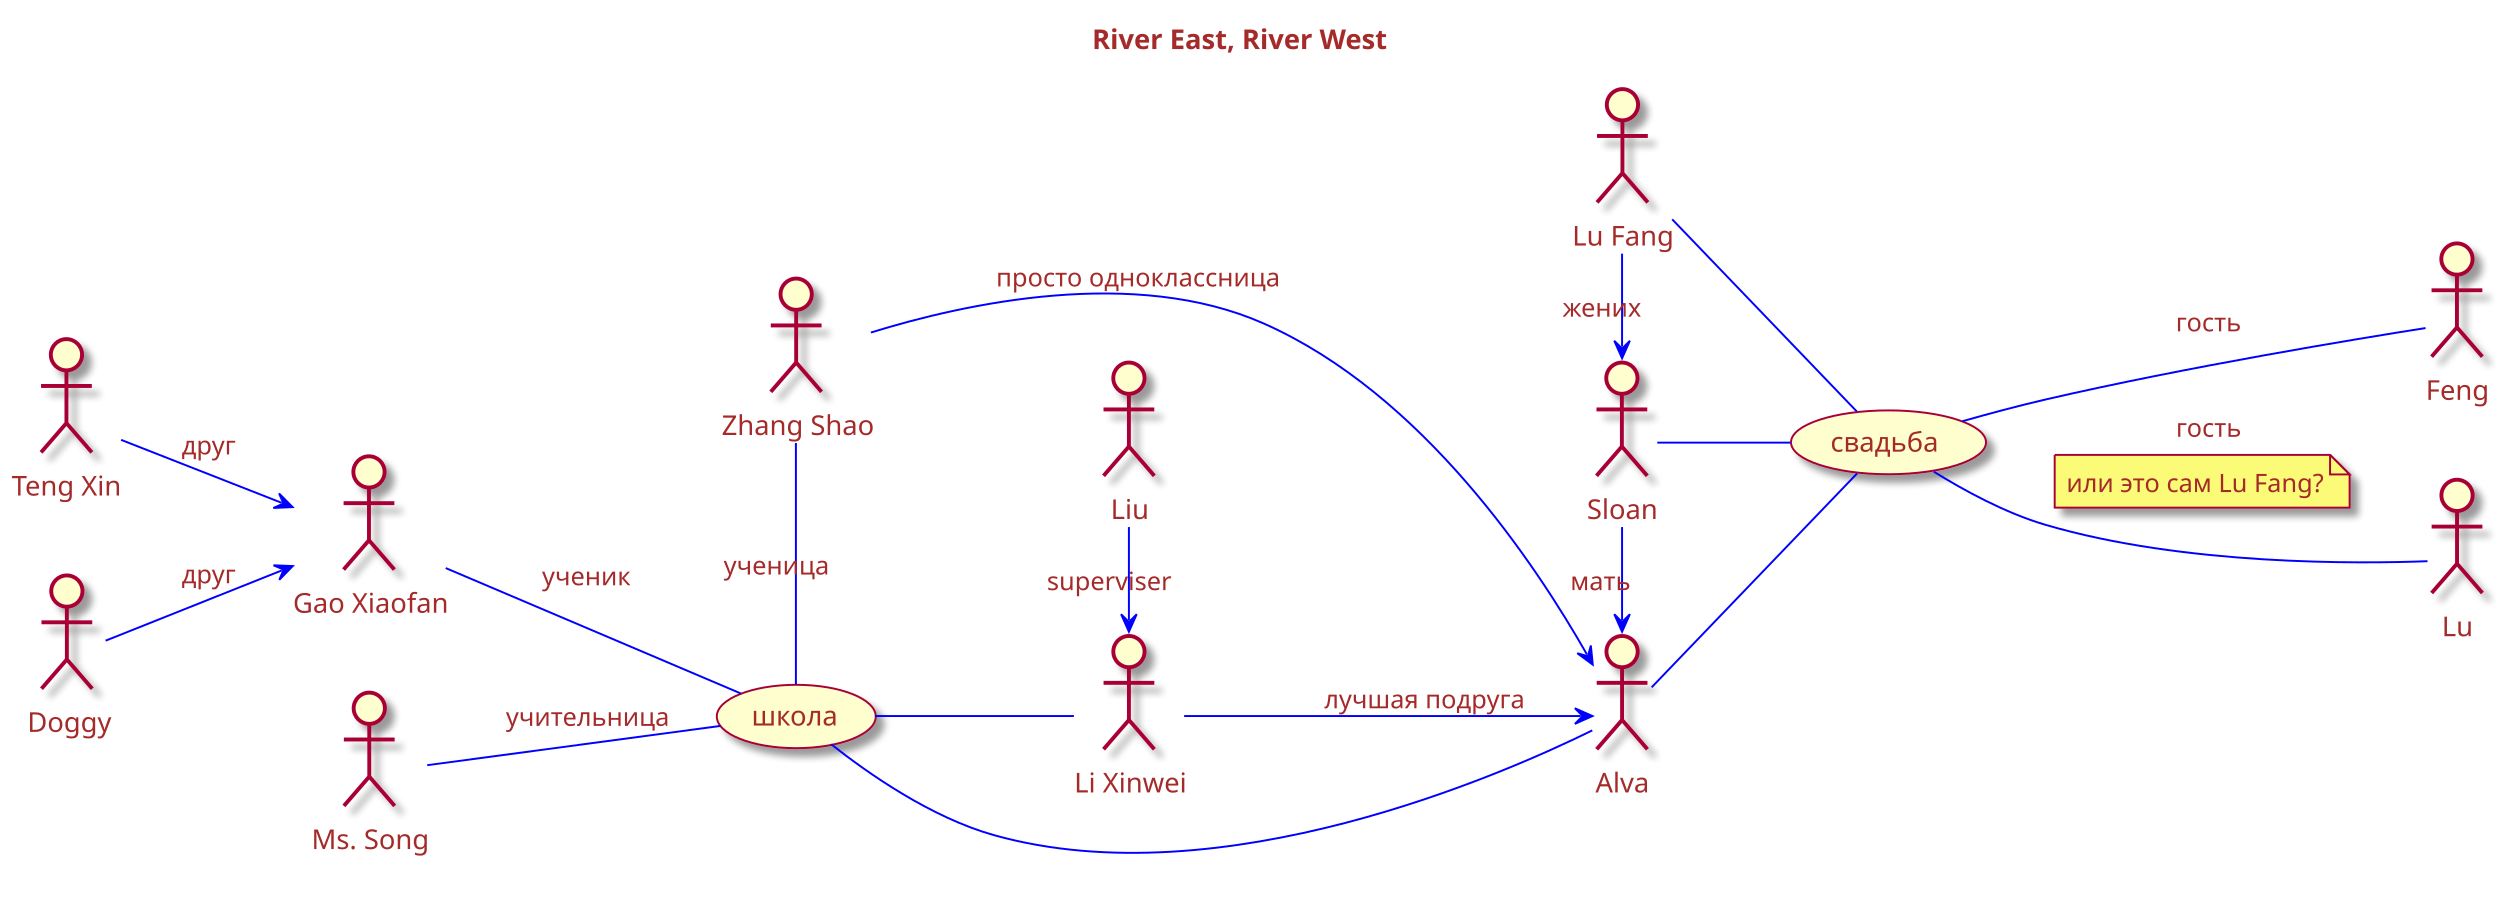
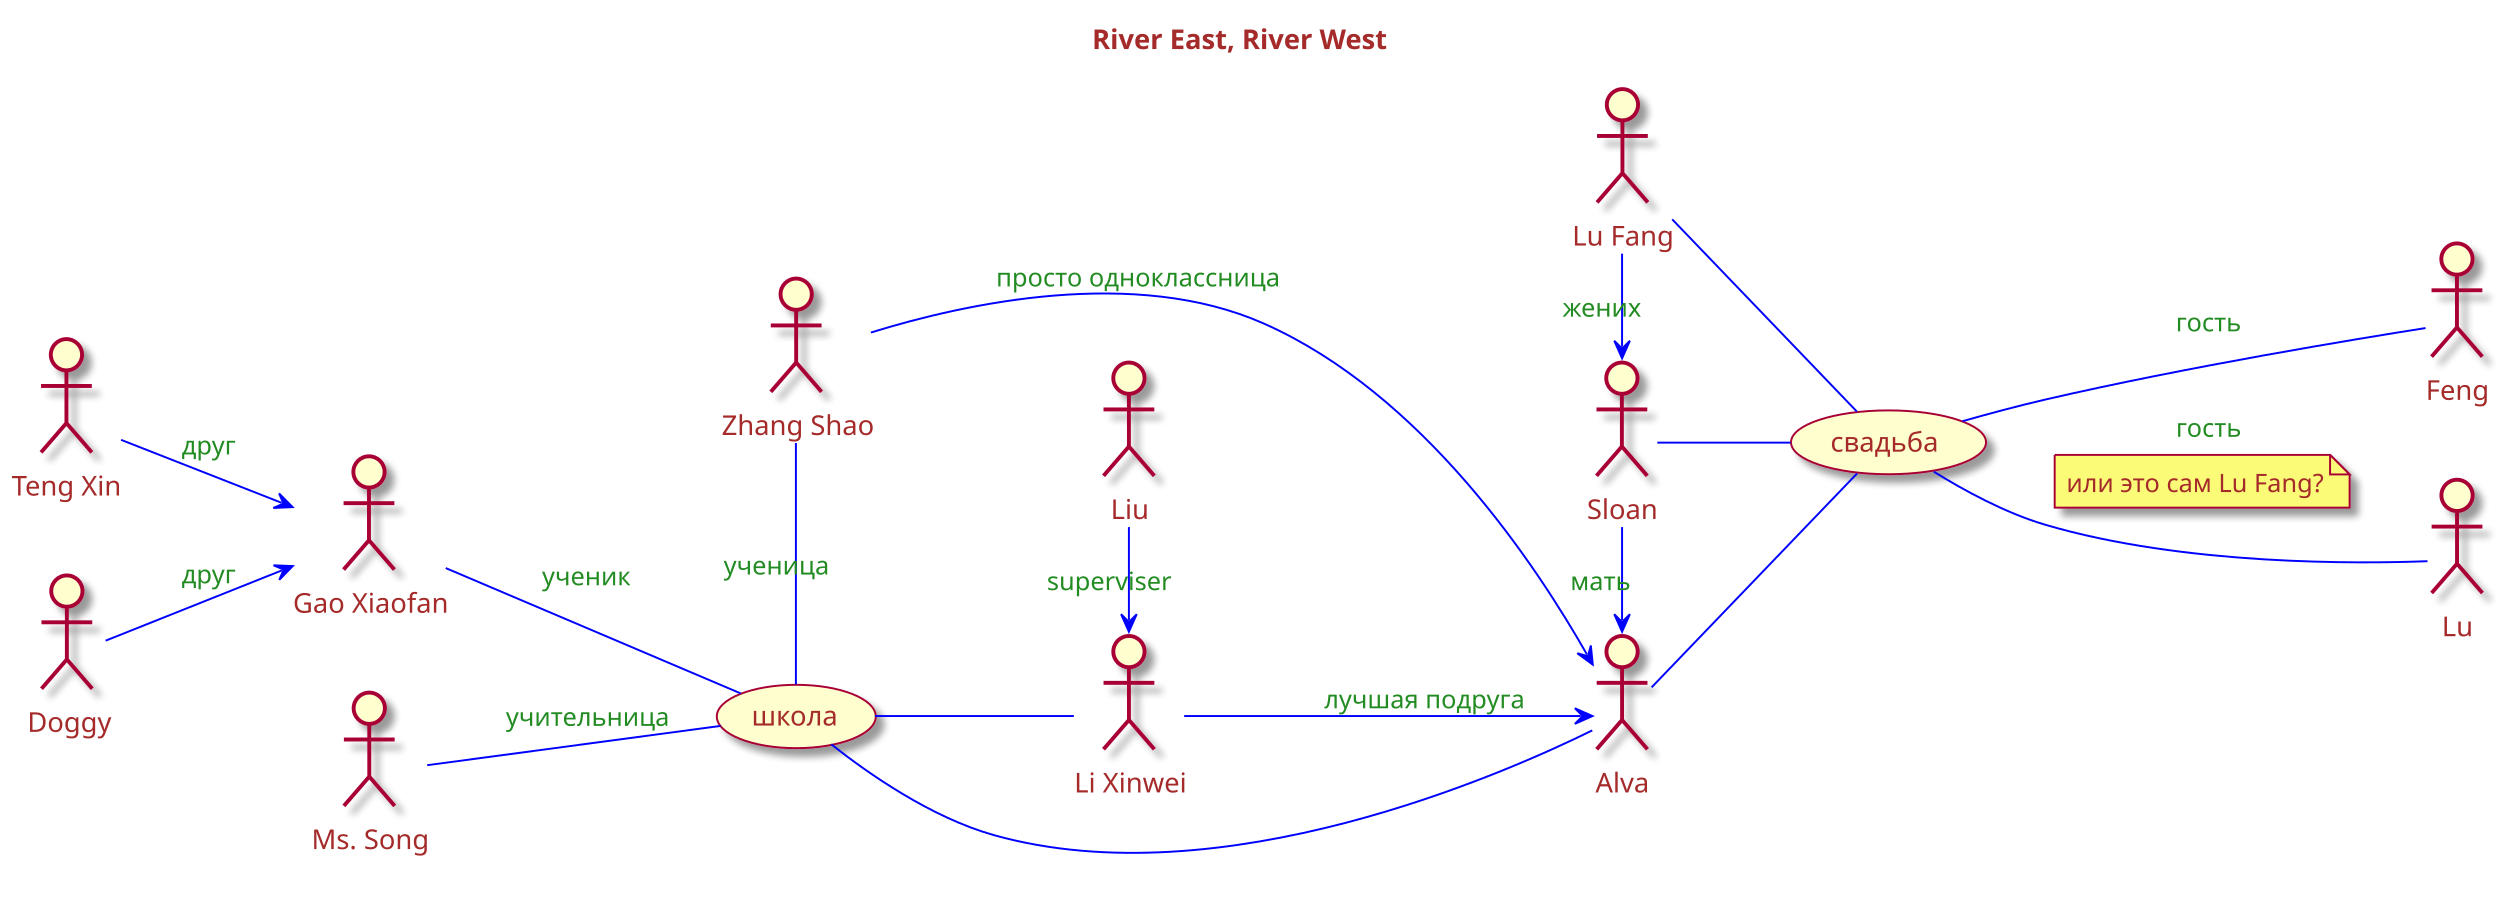
<svg xmlns="http://www.w3.org/2000/svg" contentStyleType="text/css" height="467px" preserveAspectRatio="none" style="width:1280px;height:467px;" version="1.1" viewBox="0 0 1280 467" width="1280px" zoomAndPan="magnify">
  <defs>
-     <filter height="300%" id="f45gr544hhvsb" width="300%" x="-1" y="-1">
+     <filter height="300%" id="fkf1cpun1u6qf" width="300%" x="-1" y="-1">
      <feGaussianBlur result="blurOut" stdDeviation="2.0" />
      <feColorMatrix in="blurOut" result="blurOut2" type="matrix" values="0 0 0 0 0 0 0 0 0 0 0 0 0 0 0 0 0 0 .4 0" />
      <feOffset dx="4.0" dy="4.0" in="blurOut2" result="blurOut3" />
      <feBlend in="SourceGraphic" in2="blurOut3" mode="normal" />
    </filter>
  </defs>
  <g>
    <text fill="#A52A2A" font-family="sans-serif" font-size="14" font-weight="bold" lengthAdjust="spacing" textLength="148.62" x="559.145" y="25.107">River East, River West</text>
    <g id="elem_Sloan">
-       <ellipse cx="830.403" cy="193.621" fill="#FEFECE" filter="url(#f45gr544hhvsb)" rx="8" ry="8" style="stroke:#A80036;stroke-width:2.0;" />
-       <path d="M830.403,201.621 L830.403,228.621 M817.403,209.621 L843.403,209.621 M830.403,228.621 L817.403,243.621 M830.403,228.621 L843.403,243.621 " fill="none" filter="url(#f45gr544hhvsb)" style="stroke:#A80036;stroke-width:2.0;" />
+       <ellipse cx="830.403" cy="193.621" fill="#FEFECE" filter="url(#fkf1cpun1u6qf)" rx="8" ry="8" style="stroke:#A80036;stroke-width:2.0;" />
+       <path d="M830.403,201.621 L830.403,228.621 M817.403,209.621 L843.403,209.621 M830.403,228.621 L817.403,243.621 M830.403,228.621 L843.403,243.621 " fill="none" filter="url(#fkf1cpun1u6qf)" style="stroke:#A80036;stroke-width:2.0;" />
      <text fill="#A52A2A" font-family="sans-serif" font-size="14" lengthAdjust="spacing" textLength="35.807" x="812.5" y="265.728">Sloan</text>
    </g>
    <g id="elem_Alva">
-       <ellipse cx="830.5" cy="333.621" fill="#FEFECE" filter="url(#f45gr544hhvsb)" rx="8" ry="8" style="stroke:#A80036;stroke-width:2.0;" />
-       <path d="M830.5,341.621 L830.5,368.621 M817.5,349.621 L843.5,349.621 M830.5,368.621 L817.5,383.621 M830.5,368.621 L843.5,383.621 " fill="none" filter="url(#f45gr544hhvsb)" style="stroke:#A80036;stroke-width:2.0;" />
+       <ellipse cx="830.5" cy="333.621" fill="#FEFECE" filter="url(#fkf1cpun1u6qf)" rx="8" ry="8" style="stroke:#A80036;stroke-width:2.0;" />
+       <path d="M830.5,341.621 L830.5,368.621 M817.5,349.621 L843.5,349.621 M830.5,368.621 L817.5,383.621 M830.5,368.621 L843.5,383.621 " fill="none" filter="url(#fkf1cpun1u6qf)" style="stroke:#A80036;stroke-width:2.0;" />
      <text fill="#A52A2A" font-family="sans-serif" font-size="14" lengthAdjust="spacing" textLength="27.234" x="816.883" y="405.728">Alva</text>
    </g>
    <g id="elem_Fang">
-       <ellipse cx="830.686" cy="53.621" fill="#FEFECE" filter="url(#f45gr544hhvsb)" rx="8" ry="8" style="stroke:#A80036;stroke-width:2.0;" />
-       <path d="M830.686,61.621 L830.686,88.621 M817.686,69.621 L843.686,69.621 M830.686,88.621 L817.686,103.621 M830.686,88.621 L843.686,103.621 " fill="none" filter="url(#f45gr544hhvsb)" style="stroke:#A80036;stroke-width:2.0;" />
+       <ellipse cx="830.686" cy="53.621" fill="#FEFECE" filter="url(#fkf1cpun1u6qf)" rx="8" ry="8" style="stroke:#A80036;stroke-width:2.0;" />
+       <path d="M830.686,61.621 L830.686,88.621 M817.686,69.621 L843.686,69.621 M830.686,88.621 L817.686,103.621 M830.686,88.621 L843.686,103.621 " fill="none" filter="url(#fkf1cpun1u6qf)" style="stroke:#A80036;stroke-width:2.0;" />
      <text fill="#A52A2A" font-family="sans-serif" font-size="14" lengthAdjust="spacing" textLength="51.372" x="805" y="125.728">Lu Fang</text>
    </g>
    <g id="elem_Li">
-       <ellipse cx="578.014" cy="333.621" fill="#FEFECE" filter="url(#f45gr544hhvsb)" rx="8" ry="8" style="stroke:#A80036;stroke-width:2.0;" />
-       <path d="M578.014,341.621 L578.014,368.621 M565.014,349.621 L591.014,349.621 M578.014,368.621 L565.014,383.621 M578.014,368.621 L591.014,383.621 " fill="none" filter="url(#f45gr544hhvsb)" style="stroke:#A80036;stroke-width:2.0;" />
+       <ellipse cx="578.014" cy="333.621" fill="#FEFECE" filter="url(#fkf1cpun1u6qf)" rx="8" ry="8" style="stroke:#A80036;stroke-width:2.0;" />
+       <path d="M578.014,341.621 L578.014,368.621 M565.014,349.621 L591.014,349.621 M578.014,368.621 L565.014,383.621 M578.014,368.621 L591.014,383.621 " fill="none" filter="url(#fkf1cpun1u6qf)" style="stroke:#A80036;stroke-width:2.0;" />
      <text fill="#A52A2A" font-family="sans-serif" font-size="14" lengthAdjust="spacing" textLength="56.027" x="550" y="405.728">Li Xinwei</text>
    </g>
    <g id="elem_свадьба">
-       <ellipse cx="966.92" cy="226.462" fill="#FEFECE" filter="url(#f45gr544hhvsb)" rx="49.92" ry="16.341" style="stroke:#A80036;stroke-width:1.0;" />
+       <ellipse cx="966.92" cy="226.462" fill="#FEFECE" filter="url(#fkf1cpun1u6qf)" rx="49.92" ry="16.341" style="stroke:#A80036;stroke-width:1.0;" />
      <text fill="#A52A2A" font-family="sans-serif" font-size="14" lengthAdjust="spacing" textLength="53.491" x="937.175" y="231.266">свадьба</text>
    </g>
    <g id="elem_Feng">
-       <ellipse cx="1257.955" cy="132.621" fill="#FEFECE" filter="url(#f45gr544hhvsb)" rx="8" ry="8" style="stroke:#A80036;stroke-width:2.0;" />
-       <path d="M1257.955,140.621 L1257.955,167.621 M1244.955,148.621 L1270.955,148.621 M1257.955,167.621 L1244.955,182.621 M1257.955,167.621 L1270.955,182.621 " fill="none" filter="url(#f45gr544hhvsb)" style="stroke:#A80036;stroke-width:2.0;" />
+       <ellipse cx="1257.955" cy="132.621" fill="#FEFECE" filter="url(#fkf1cpun1u6qf)" rx="8" ry="8" style="stroke:#A80036;stroke-width:2.0;" />
+       <path d="M1257.955,140.621 L1257.955,167.621 M1244.955,148.621 L1270.955,148.621 M1257.955,167.621 L1244.955,182.621 M1257.955,167.621 L1270.955,182.621 " fill="none" filter="url(#fkf1cpun1u6qf)" style="stroke:#A80036;stroke-width:2.0;" />
      <text fill="#A52A2A" font-family="sans-serif" font-size="14" lengthAdjust="spacing" textLength="31.91" x="1242" y="204.728">Feng</text>
    </g>
    <g id="elem_Lu">
-       <ellipse cx="1258" cy="253.621" fill="#FEFECE" filter="url(#f45gr544hhvsb)" rx="8" ry="8" style="stroke:#A80036;stroke-width:2.0;" />
-       <path d="M1258,261.621 L1258,288.621 M1245,269.621 L1271,269.621 M1258,288.621 L1245,303.621 M1258,288.621 L1271,303.621 " fill="none" filter="url(#f45gr544hhvsb)" style="stroke:#A80036;stroke-width:2.0;" />
+       <ellipse cx="1258" cy="253.621" fill="#FEFECE" filter="url(#fkf1cpun1u6qf)" rx="8" ry="8" style="stroke:#A80036;stroke-width:2.0;" />
+       <path d="M1258,261.621 L1258,288.621 M1245,269.621 L1271,269.621 M1258,288.621 L1245,303.621 M1258,288.621 L1271,303.621 " fill="none" filter="url(#fkf1cpun1u6qf)" style="stroke:#A80036;stroke-width:2.0;" />
      <text fill="#A52A2A" font-family="sans-serif" font-size="14" lengthAdjust="spacing" textLength="15.572" x="1250.214" y="325.728">Lu</text>
    </g>
    <g id="elem_школа">
-       <ellipse cx="407.693" cy="366.84" fill="#FEFECE" filter="url(#f45gr544hhvsb)" rx="40.693" ry="16.219" style="stroke:#A80036;stroke-width:1.0;" />
+       <ellipse cx="407.693" cy="366.84" fill="#FEFECE" filter="url(#fkf1cpun1u6qf)" rx="40.693" ry="16.219" style="stroke:#A80036;stroke-width:1.0;" />
      <text fill="#A52A2A" font-family="sans-serif" font-size="14" lengthAdjust="spacing" textLength="41.098" x="384.791" y="371.462">школа</text>
    </g>
    <g id="elem_Zhang">
-       <ellipse cx="407.641" cy="150.621" fill="#FEFECE" filter="url(#f45gr544hhvsb)" rx="8" ry="8" style="stroke:#A80036;stroke-width:2.0;" />
-       <path d="M407.641,158.621 L407.641,185.621 M394.641,166.621 L420.641,166.621 M407.641,185.621 L394.641,200.621 M407.641,185.621 L420.641,200.621 " fill="none" filter="url(#f45gr544hhvsb)" style="stroke:#A80036;stroke-width:2.0;" />
+       <ellipse cx="407.641" cy="150.621" fill="#FEFECE" filter="url(#fkf1cpun1u6qf)" rx="8" ry="8" style="stroke:#A80036;stroke-width:2.0;" />
+       <path d="M407.641,158.621 L407.641,185.621 M394.641,166.621 L420.641,166.621 M407.641,185.621 L394.641,200.621 M407.641,185.621 L420.641,200.621 " fill="none" filter="url(#fkf1cpun1u6qf)" style="stroke:#A80036;stroke-width:2.0;" />
      <text fill="#A52A2A" font-family="sans-serif" font-size="14" lengthAdjust="spacing" textLength="76.282" x="369.5" y="222.728">Zhang Shao</text>
    </g>
    <g id="elem_Gao">
-       <ellipse cx="188.917" cy="241.621" fill="#FEFECE" filter="url(#f45gr544hhvsb)" rx="8" ry="8" style="stroke:#A80036;stroke-width:2.0;" />
-       <path d="M188.917,249.621 L188.917,276.621 M175.917,257.621 L201.917,257.621 M188.917,276.621 L175.917,291.621 M188.917,276.621 L201.917,291.621 " fill="none" filter="url(#f45gr544hhvsb)" style="stroke:#A80036;stroke-width:2.0;" />
+       <ellipse cx="188.917" cy="241.621" fill="#FEFECE" filter="url(#fkf1cpun1u6qf)" rx="8" ry="8" style="stroke:#A80036;stroke-width:2.0;" />
+       <path d="M188.917,249.621 L188.917,276.621 M175.917,257.621 L201.917,257.621 M188.917,276.621 L175.917,291.621 M188.917,276.621 L201.917,291.621 " fill="none" filter="url(#fkf1cpun1u6qf)" style="stroke:#A80036;stroke-width:2.0;" />
      <text fill="#A52A2A" font-family="sans-serif" font-size="14" lengthAdjust="spacing" textLength="77.834" x="150" y="313.728">Gao Xiaofan</text>
    </g>
    <g id="elem_Song">
-       <ellipse cx="189.069" cy="362.621" fill="#FEFECE" filter="url(#f45gr544hhvsb)" rx="8" ry="8" style="stroke:#A80036;stroke-width:2.0;" />
-       <path d="M189.069,370.621 L189.069,397.621 M176.069,378.621 L202.069,378.621 M189.069,397.621 L176.069,412.621 M189.069,397.621 L202.069,412.621 " fill="none" filter="url(#f45gr544hhvsb)" style="stroke:#A80036;stroke-width:2.0;" />
+       <ellipse cx="189.069" cy="362.621" fill="#FEFECE" filter="url(#fkf1cpun1u6qf)" rx="8" ry="8" style="stroke:#A80036;stroke-width:2.0;" />
+       <path d="M189.069,370.621 L189.069,397.621 M176.069,378.621 L202.069,378.621 M189.069,397.621 L176.069,412.621 M189.069,397.621 L202.069,412.621 " fill="none" filter="url(#fkf1cpun1u6qf)" style="stroke:#A80036;stroke-width:2.0;" />
      <text fill="#A52A2A" font-family="sans-serif" font-size="14" lengthAdjust="spacing" textLength="59.138" x="159.5" y="434.728">Ms. Song</text>
    </g>
    <g id="elem_Liu">
-       <ellipse cx="578" cy="193.621" fill="#FEFECE" filter="url(#f45gr544hhvsb)" rx="8" ry="8" style="stroke:#A80036;stroke-width:2.0;" />
-       <path d="M578,201.621 L578,228.621 M565,209.621 L591,209.621 M578,228.621 L565,243.621 M578,228.621 L591,243.621 " fill="none" filter="url(#f45gr544hhvsb)" style="stroke:#A80036;stroke-width:2.0;" />
+       <ellipse cx="578" cy="193.621" fill="#FEFECE" filter="url(#fkf1cpun1u6qf)" rx="8" ry="8" style="stroke:#A80036;stroke-width:2.0;" />
+       <path d="M578,201.621 L578,228.621 M565,209.621 L591,209.621 M578,228.621 L565,243.621 M578,228.621 L591,243.621 " fill="none" filter="url(#fkf1cpun1u6qf)" style="stroke:#A80036;stroke-width:2.0;" />
      <text fill="#A52A2A" font-family="sans-serif" font-size="14" lengthAdjust="spacing" textLength="18.683" x="568.659" y="265.728">Liu</text>
    </g>
    <g id="elem_Teng">
-       <ellipse cx="34.017" cy="181.621" fill="#FEFECE" filter="url(#f45gr544hhvsb)" rx="8" ry="8" style="stroke:#A80036;stroke-width:2.0;" />
-       <path d="M34.017,189.621 L34.017,216.621 M21.017,197.621 L47.017,197.621 M34.017,216.621 L21.017,231.621 M34.017,216.621 L47.017,231.621 " fill="none" filter="url(#f45gr544hhvsb)" style="stroke:#A80036;stroke-width:2.0;" />
+       <ellipse cx="34.017" cy="181.621" fill="#FEFECE" filter="url(#fkf1cpun1u6qf)" rx="8" ry="8" style="stroke:#A80036;stroke-width:2.0;" />
+       <path d="M34.017,189.621 L34.017,216.621 M21.017,197.621 L47.017,197.621 M34.017,216.621 L21.017,231.621 M34.017,216.621 L47.017,231.621 " fill="none" filter="url(#fkf1cpun1u6qf)" style="stroke:#A80036;stroke-width:2.0;" />
      <text fill="#A52A2A" font-family="sans-serif" font-size="14" lengthAdjust="spacing" textLength="56.034" x="6" y="253.728">Teng Xin</text>
    </g>
    <g id="elem_Doggy">
-       <ellipse cx="34.234" cy="302.621" fill="#FEFECE" filter="url(#f45gr544hhvsb)" rx="8" ry="8" style="stroke:#A80036;stroke-width:2.0;" />
-       <path d="M34.234,310.621 L34.234,337.621 M21.234,318.621 L47.234,318.621 M34.234,337.621 L21.234,352.621 M34.234,337.621 L47.234,352.621 " fill="none" filter="url(#f45gr544hhvsb)" style="stroke:#A80036;stroke-width:2.0;" />
+       <ellipse cx="34.234" cy="302.621" fill="#FEFECE" filter="url(#fkf1cpun1u6qf)" rx="8" ry="8" style="stroke:#A80036;stroke-width:2.0;" />
+       <path d="M34.234,310.621 L34.234,337.621 M21.234,318.621 L47.234,318.621 M34.234,337.621 L21.234,352.621 M34.234,337.621 L47.234,352.621 " fill="none" filter="url(#fkf1cpun1u6qf)" style="stroke:#A80036;stroke-width:2.0;" />
      <text fill="#A52A2A" font-family="sans-serif" font-size="14" lengthAdjust="spacing" textLength="40.469" x="14" y="374.728">Doggy</text>
    </g>
    <g id="link_Sloan_Alva">
      <path d="M830.5,269.871 C830.5,286.911 830.5,300.441 830.5,317.471 " fill="none" id="Sloan-to-Alva" style="stroke:#0000FF;stroke-width:1.0;" />
      <polygon fill="#0000FF" points="830.5,323.471,834.5,314.471,830.5,318.471,826.5,314.471,830.5,323.471" style="stroke:#0000FF;stroke-width:1.0;" />
-       <text fill="#A52A2A" font-family="sans-serif" font-size="13" lengthAdjust="spacing" textLength="28.895" x="804" y="302.149">мать</text>
+       <text fill="#228B22" font-family="sans-serif" font-size="13" lengthAdjust="spacing" textLength="28.895" x="804" y="302.149">мать</text>
    </g>
    <g id="link_Fang_Sloan">
      <path d="M830.5,129.871 C830.5,146.911 830.5,160.441 830.5,177.471 " fill="none" id="Fang-to-Sloan" style="stroke:#0000FF;stroke-width:1.0;" />
      <polygon fill="#0000FF" points="830.5,183.471,834.5,174.471,830.5,178.471,826.5,174.471,830.5,183.471" style="stroke:#0000FF;stroke-width:1.0;" />
-       <text fill="#A52A2A" font-family="sans-serif" font-size="13" lengthAdjust="spacing" textLength="36.867" x="800" y="162.149">жених</text>
+       <text fill="#228B22" font-family="sans-serif" font-size="13" lengthAdjust="spacing" textLength="36.867" x="800" y="162.149">жених</text>
    </g>
    <g id="link_Fang_свадьба">
      <path d="M856.17,112.301 C883.77,141.031 927.64,186.691 950.69,210.691 " fill="none" id="Fang-свадьба" style="stroke:#0000FF;stroke-width:1.0;" />
    </g>
    <g id="link_Sloan_свадьба">
      <path d="M848.53,226.621 C865.64,226.621 892.82,226.621 916.73,226.621 " fill="none" id="Sloan-свадьба" style="stroke:#0000FF;stroke-width:1.0;" />
    </g>
    <g id="link_Alva_свадьба">
      <path d="M845.64,351.901 C871.13,325.371 924.59,269.731 950.82,242.421 " fill="none" id="Alva-свадьба" style="stroke:#0000FF;stroke-width:1.0;" />
    </g>
    <g id="link_свадьба_Feng">
      <path d="M1004.8,215.651 C1018.04,211.891 1033.13,207.831 1047,204.621 C1119.43,187.841 1207.22,173.421 1241.88,167.961 " fill="none" id="свадьба-Feng" style="stroke:#0000FF;stroke-width:1.0;" />
-       <text fill="#A52A2A" font-family="sans-serif" font-size="13" lengthAdjust="spacing" textLength="31.199" x="1114" y="169.649">гость</text>
+       <text fill="#228B22" font-family="sans-serif" font-size="13" lengthAdjust="spacing" textLength="31.199" x="1114" y="169.649">гость</text>
    </g>
    <g id="link_свадьба_Lu">
      <path d="M990.11,241.501 C1005.4,250.991 1026.59,262.591 1047,268.621 C1118.24,289.651 1208.55,288.651 1242.88,287.331 " fill="none" id="свадьба-Lu" style="stroke:#0000FF;stroke-width:1.0;" />
-       <text fill="#A52A2A" font-family="sans-serif" font-size="13" lengthAdjust="spacing" textLength="31.199" x="1114.082" y="223.649">гость</text>
-       <path d="M1052,232.912 L1052,259.912 L1203,259.912 L1203,242.912 L1193,232.912 L1052,232.912 " fill="#FBFB77" filter="url(#f45gr544hhvsb)" style="stroke:#A80036;stroke-width:1.0;" />
+       <text fill="#228B22" font-family="sans-serif" font-size="13" lengthAdjust="spacing" textLength="31.199" x="1114.082" y="223.649">гость</text>
+       <path d="M1052,232.912 L1052,259.912 L1203,259.912 L1203,242.912 L1193,232.912 L1052,232.912 " fill="#FBFB77" filter="url(#fkf1cpun1u6qf)" style="stroke:#A80036;stroke-width:1.0;" />
      <path d="M1193,232.912 L1193,242.912 L1203,242.912 L1193,232.912 " fill="#FBFB77" style="stroke:#A80036;stroke-width:1.0;" />
      <text fill="#A52A2A" font-family="sans-serif" font-size="13" lengthAdjust="spacing" textLength="130.362" x="1058" y="251.94">или это сам Lu Fang?</text>
    </g>
    <g id="link_Li_Alva">
      <path d="M606.28,366.621 C659.42,366.621 769.08,366.621 809.34,366.621 " fill="none" id="Li-to-Alva" style="stroke:#0000FF;stroke-width:1.0;" />
      <polygon fill="#0000FF" points="815.34,366.621,806.34,362.621,810.34,366.621,806.34,370.621,815.34,366.621" style="stroke:#0000FF;stroke-width:1.0;" />
-       <text fill="#A52A2A" font-family="sans-serif" font-size="13" lengthAdjust="spacing" textLength="96.726" x="678" y="362.649">лучшая подруга</text>
+       <text fill="#228B22" font-family="sans-serif" font-size="13" lengthAdjust="spacing" textLength="96.726" x="678" y="362.649">лучшая подруга</text>
    </g>
    <g id="link_школа_Alva">
      <path d="M425.62,381.101 C444.59,396.101 476.76,418.601 509,427.621 C625.19,460.121 769.91,396.311 815.24,373.961 " fill="none" id="школа-Alva" style="stroke:#0000FF;stroke-width:1.0;" />
    </g>
    <g id="link_школа_Li">
      <path d="M448.01,366.621 C479.33,366.621 522.27,366.621 549.83,366.621 " fill="none" id="школа-Li" style="stroke:#0000FF;stroke-width:1.0;" />
    </g>
    <g id="link_Zhang_Alva">
      <path d="M445.9,170.261 C494.5,155.201 580.93,136.371 647,165.621 C728.67,201.781 786.461,289.327 812.521,335.087 " fill="none" id="Zhang-to-Alva" style="stroke:#0000FF;stroke-width:1.0;" />
      <polygon fill="#0000FF" points="815.49,340.301,814.512,330.501,813.016,335.956,807.56,334.46,815.49,340.301" style="stroke:#0000FF;stroke-width:1.0;" />
-       <text fill="#A52A2A" font-family="sans-serif" font-size="13" lengthAdjust="spacing" textLength="136.64" x="510" y="146.649">просто одноклассница</text>
+       <text fill="#228B22" font-family="sans-serif" font-size="13" lengthAdjust="spacing" textLength="136.64" x="510" y="146.649">просто одноклассница</text>
    </g>
    <g id="link_Zhang_школа">
      <path d="M407.5,226.831 C407.5,266.421 407.5,322.911 407.5,350.381 " fill="none" id="Zhang-школа" style="stroke:#0000FF;stroke-width:1.0;" />
-       <text fill="#A52A2A" font-family="sans-serif" font-size="13" lengthAdjust="spacing" textLength="49.62" x="370.5" y="294.149">ученица</text>
+       <text fill="#228B22" font-family="sans-serif" font-size="13" lengthAdjust="spacing" textLength="49.62" x="370.5" y="294.149">ученица</text>
    </g>
    <g id="link_Liu_Li">
      <path d="M578,269.871 C578,286.911 578,300.441 578,317.471 " fill="none" id="Liu-to-Li" style="stroke:#0000FF;stroke-width:1.0;" />
      <polygon fill="#0000FF" points="578,323.471,582,314.471,578,318.471,574,314.471,578,323.471" style="stroke:#0000FF;stroke-width:1.0;" />
-       <text fill="#A52A2A" font-family="sans-serif" font-size="13" lengthAdjust="spacing" textLength="59.966" x="536" y="302.149">superviser</text>
+       <text fill="#228B22" font-family="sans-serif" font-size="13" lengthAdjust="spacing" textLength="59.966" x="536" y="302.149">superviser</text>
    </g>
    <g id="link_Song_школа">
      <path d="M218.75,391.771 C257.4,386.591 326.18,377.381 368.9,371.661 " fill="none" id="Song-школа" style="stroke:#0000FF;stroke-width:1.0;" />
-       <text fill="#A52A2A" font-family="sans-serif" font-size="13" lengthAdjust="spacing" textLength="77.194" x="259" y="371.649">учительница</text>
+       <text fill="#228B22" font-family="sans-serif" font-size="13" lengthAdjust="spacing" textLength="77.194" x="259" y="371.649">учительница</text>
    </g>
    <g id="link_Gao_школа">
      <path d="M228.21,290.861 C271.54,309.271 341.13,338.841 379.29,355.061 " fill="none" id="Gao-школа" style="stroke:#0000FF;stroke-width:1.0;" />
-       <text fill="#A52A2A" font-family="sans-serif" font-size="13" lengthAdjust="spacing" textLength="40.631" x="277.5" y="299.649">ученик</text>
+       <text fill="#228B22" font-family="sans-serif" font-size="13" lengthAdjust="spacing" textLength="40.631" x="277.5" y="299.649">ученик</text>
    </g>
    <g id="link_Teng_Gao">
      <path d="M62,225.211 C86.36,234.761 116.885,246.73 144.205,257.45 " fill="none" id="Teng-to-Gao" style="stroke:#0000FF;stroke-width:1.0;" />
      <polygon fill="#0000FF" points="149.79,259.641,142.873,252.63,145.136,257.815,139.951,260.077,149.79,259.641" style="stroke:#0000FF;stroke-width:1.0;" />
-       <text fill="#A52A2A" font-family="sans-serif" font-size="13" lengthAdjust="spacing" textLength="26.057" x="93" y="232.649">друг</text>
+       <text fill="#228B22" font-family="sans-serif" font-size="13" lengthAdjust="spacing" textLength="26.057" x="93" y="232.649">друг</text>
    </g>
    <g id="link_Doggy_Gao">
      <path d="M54.07,328.021 C77.94,318.501 113.816,304.192 144.306,292.042 " fill="none" id="Doggy-to-Gao" style="stroke:#0000FF;stroke-width:1.0;" />
      <polygon fill="#0000FF" points="149.88,289.821,140.039,289.437,145.235,291.672,143,296.869,149.88,289.821" style="stroke:#0000FF;stroke-width:1.0;" />
-       <text fill="#A52A2A" font-family="sans-serif" font-size="13" lengthAdjust="spacing" textLength="26.057" x="93" y="298.649">друг</text>
+       <text fill="#228B22" font-family="sans-serif" font-size="13" lengthAdjust="spacing" textLength="26.057" x="93" y="298.649">друг</text>
    </g>
  </g>
</svg>
